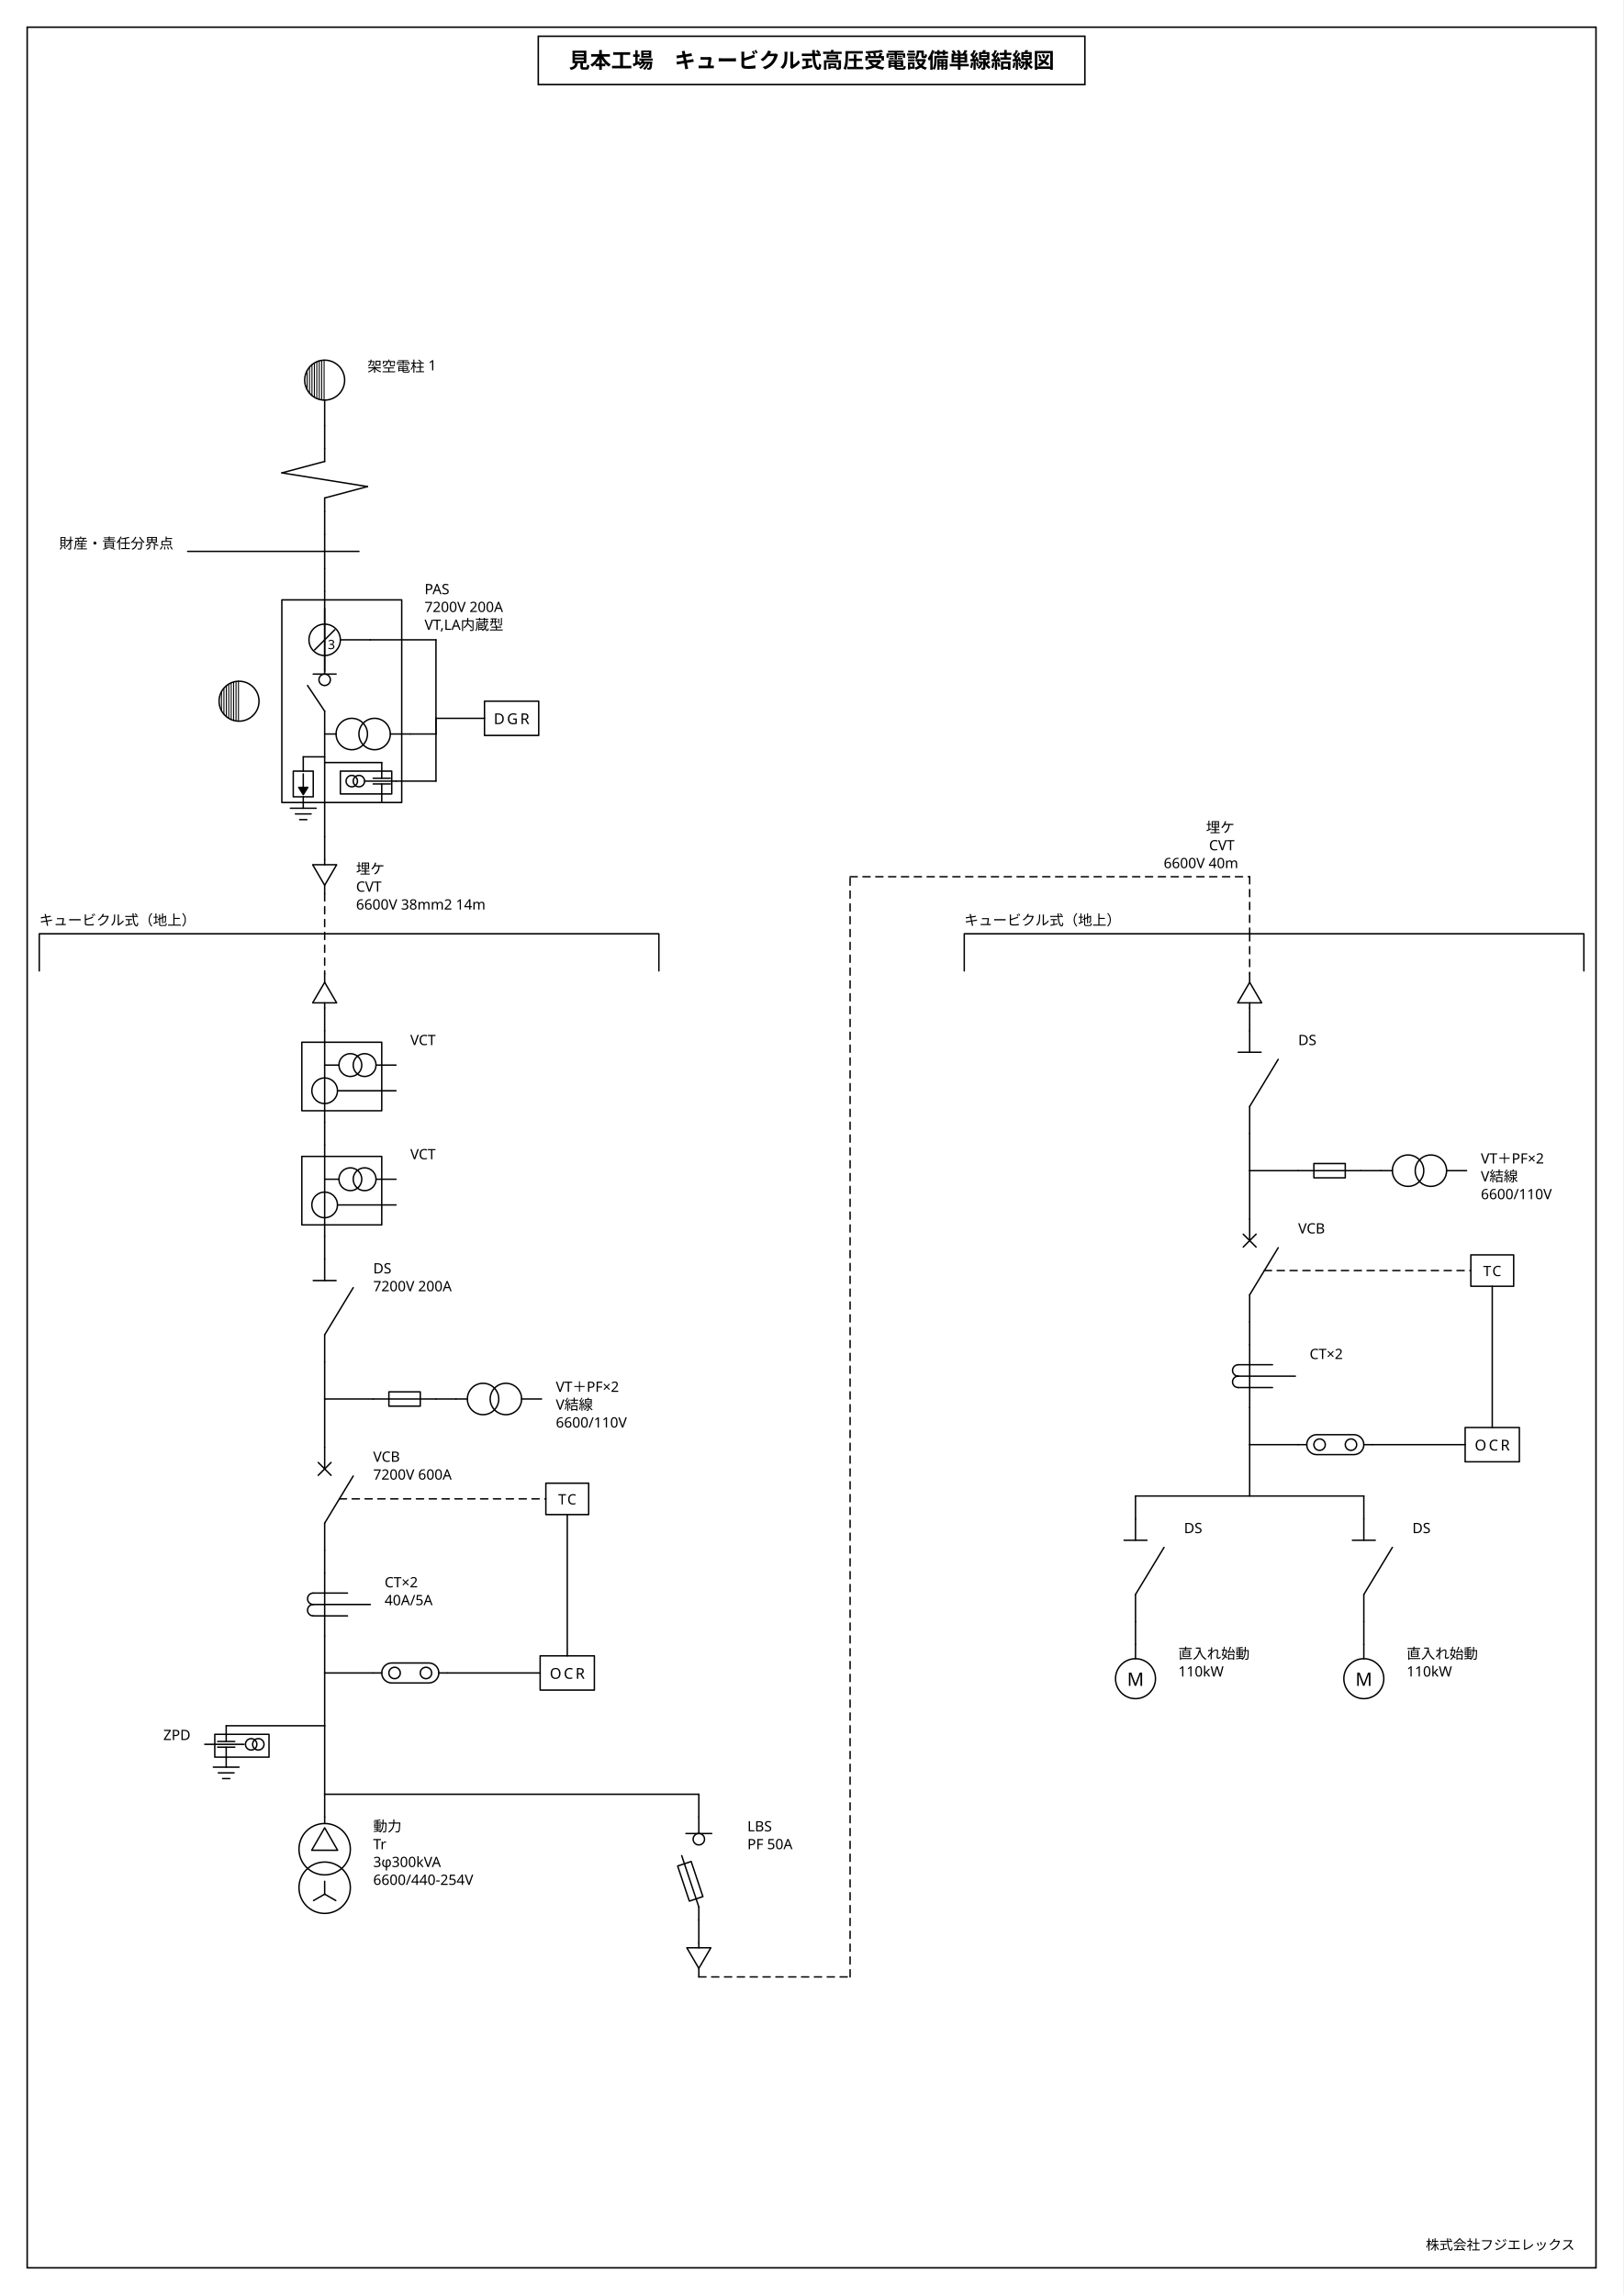
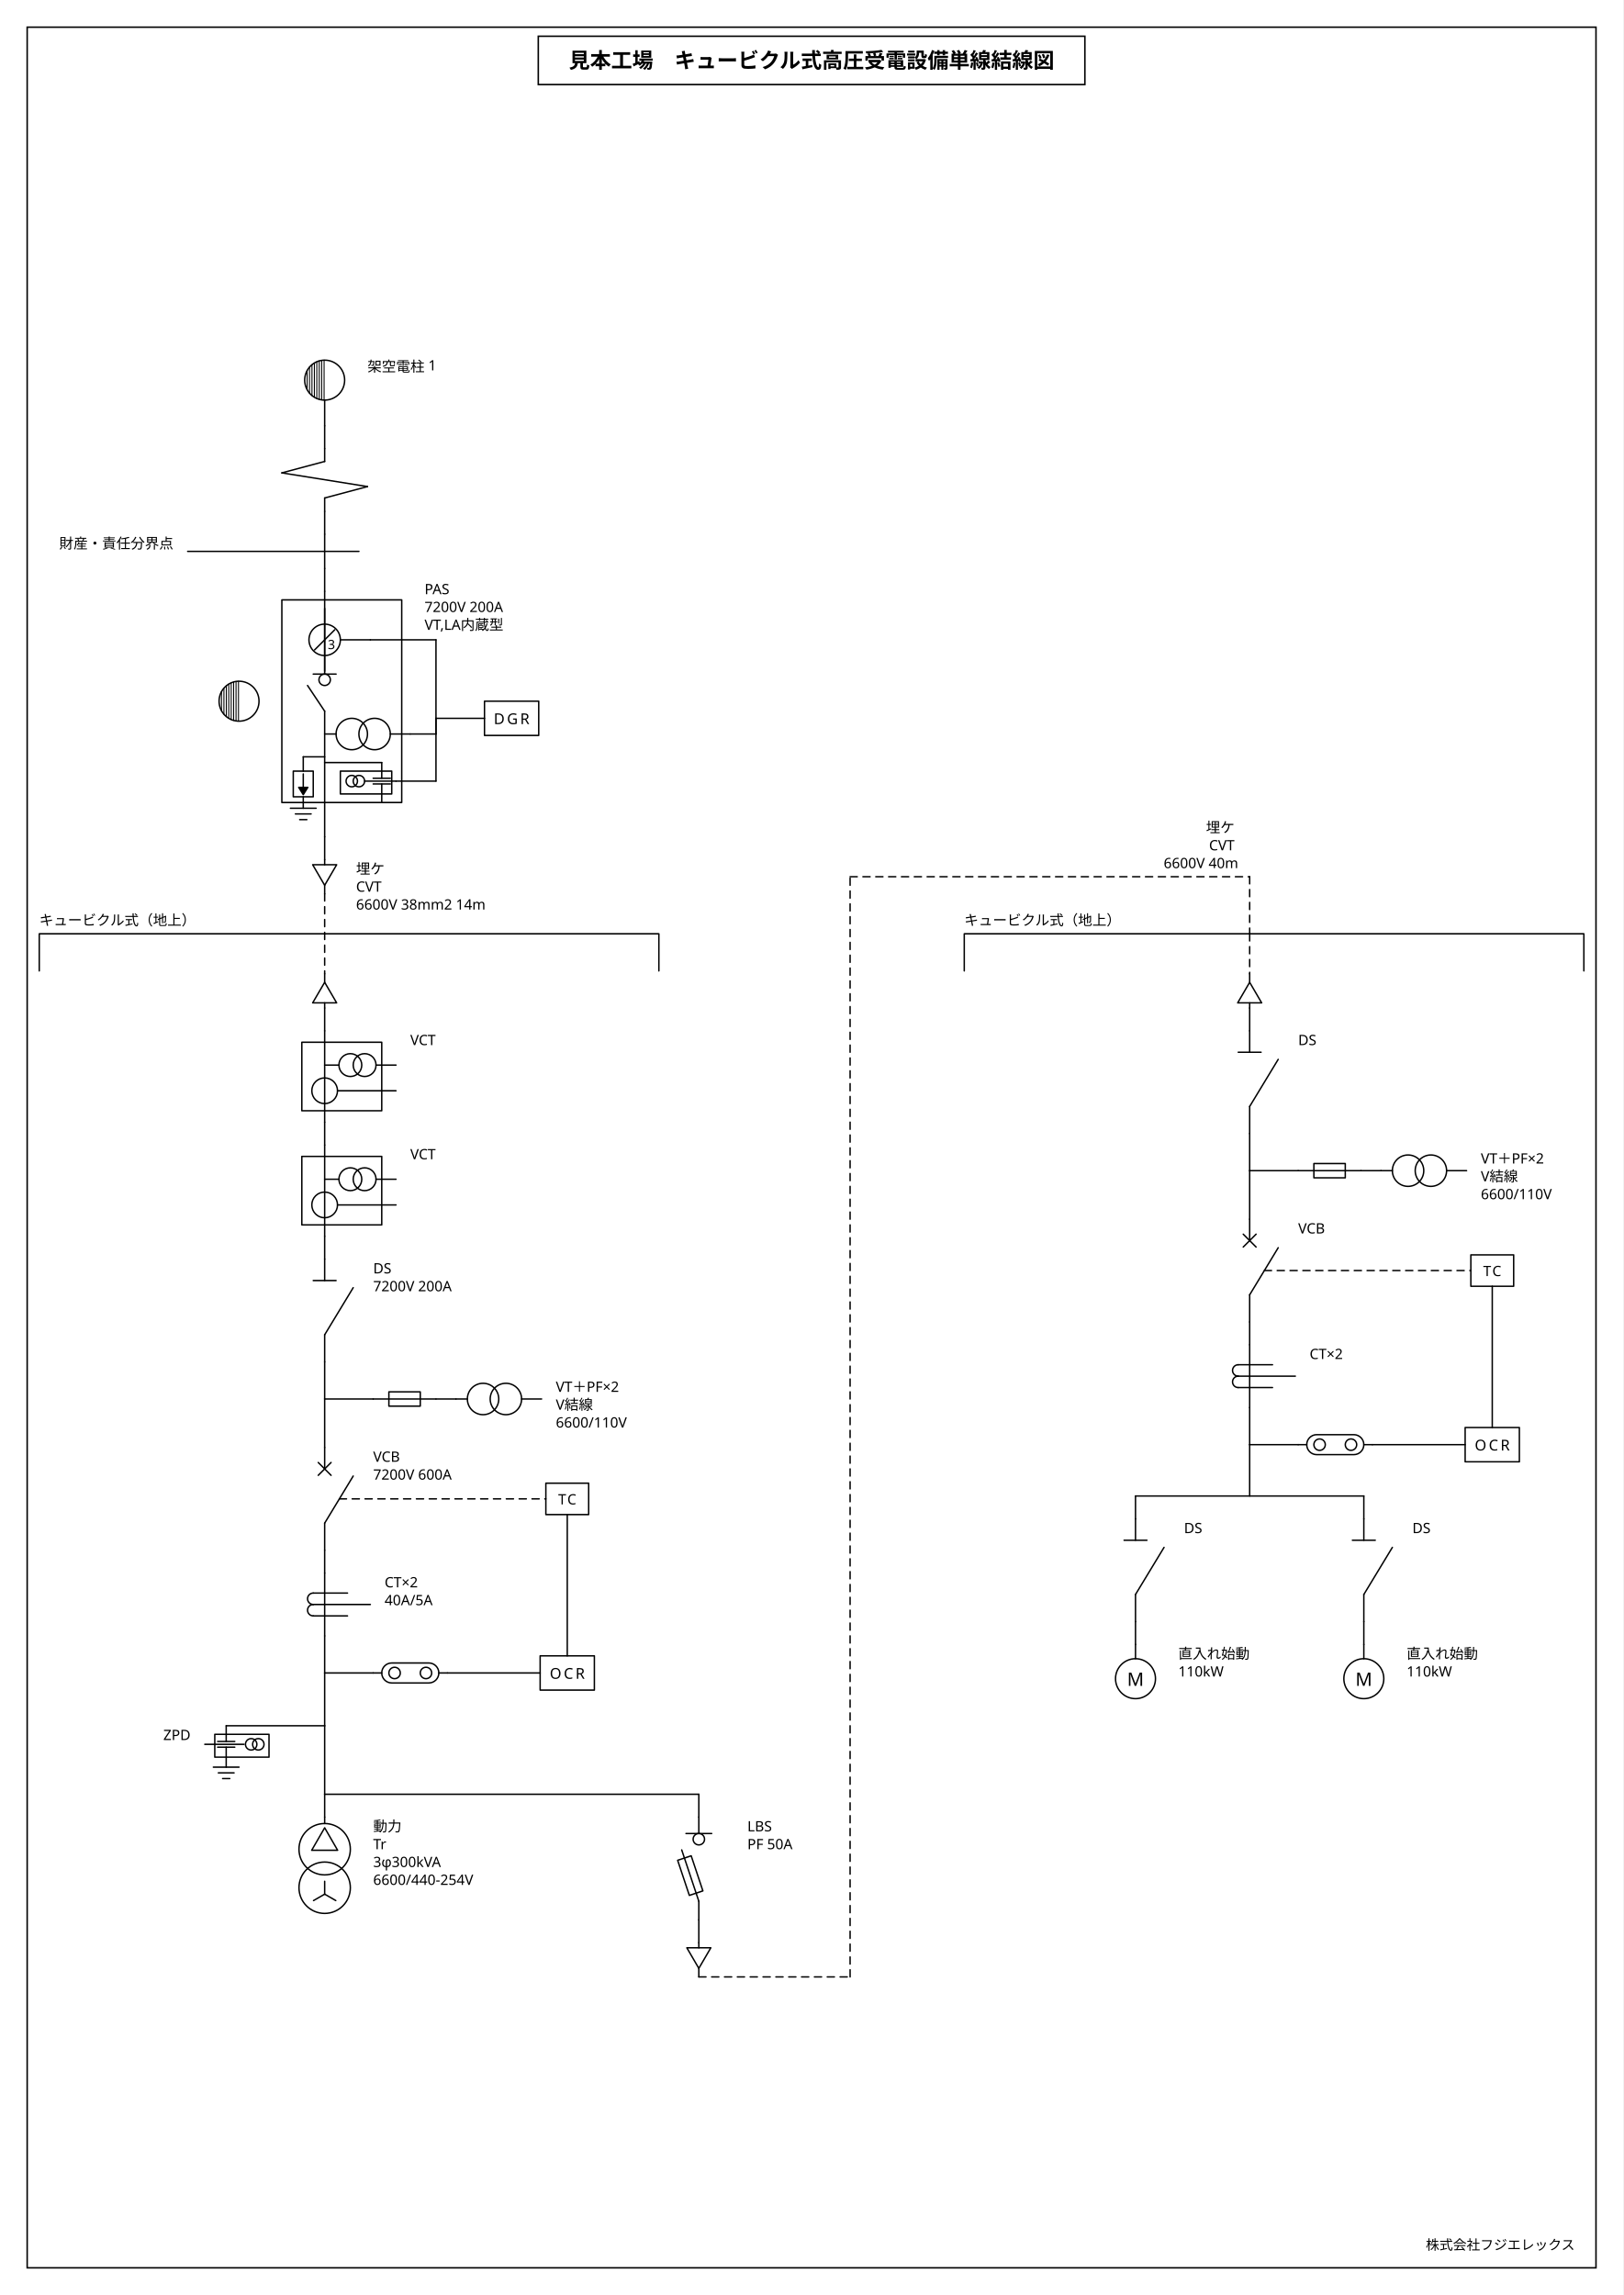
<svg xmlns="http://www.w3.org/2000/svg" viewBox="0 0 1075 1520" width="1075" height="1520">
  <rect x="0" y="0" width="1075" height="1520" fill="#fff" />
  <g stroke="#000" fill="none">
    <rect x="18" y="18" width="1039" height="1484" stroke-width="1" />
    <rect x="356.5" y="24" width="362" height="32" stroke-width="1" />
  </g>
  <text x="537.5" y="45" font-size="14" font-weight="700" text-anchor="middle" font-family="IPAGothic, 'IPAゴシック', 'Noto Sans JP', 'Hiragino Kaku Gothic ProN', 'Yu Gothic', sans-serif" fill="#000">見本工場　キュービクル式高圧受電設備単線結線図</text>
  <text x="1043" y="1490" font-size="9" text-anchor="end" font-family="IPAGothic, 'IPAゴシック', 'Noto Sans JP', 'Hiragino Kaku Gothic ProN', 'Yu Gothic', sans-serif" fill="#000">株式会社フジエレックス</text>
  <g transform="translate(215.02 236.64) scale(0.9451)">
    <g stroke="#000" fill="none" stroke-linecap="round" stroke-linejoin="round" color="#000">
      <path d="M -200 404 L 234.2 404 M -200 404 L -200 430 M 234.2 404 L 234.2 430" fill="none" stroke-width="1" />
      <text x="-200" y="398" font-size="10" font-family="IPAGothic, 'IPAゴシック', 'Noto Sans JP', 'Hiragino Kaku Gothic ProN', 'Yu Gothic', sans-serif" fill="currentColor" stroke="none">キュービクル式（地上）</text>
      <path d="M 448.2 404 L 882.4 404 M 448.2 404 L 448.2 430 M 882.4 404 L 882.4 430" fill="none" stroke-width="1" />
      <text x="448.2" y="398" font-size="10" font-family="IPAGothic, 'IPAゴシック', 'Noto Sans JP', 'Hiragino Kaku Gothic ProN', 'Yu Gothic', sans-serif" fill="currentColor" stroke="none">キュービクル式（地上）</text>
      <line x1="0" y1="48" x2="0" y2="64" stroke-width="1" />
      <line x1="0" y1="108" x2="0" y2="124" stroke-width="1" />
      <line x1="0" y1="148" x2="0" y2="164" stroke-width="1" />
      <line x1="0" y1="280" x2="-15" y2="280" stroke-width="1" />
      <line x1="0" y1="284" x2="40" y2="284" stroke-width="1" />
      <line x1="32" y1="198" x2="78" y2="198" stroke-width="1" />
      <line x1="78" y1="198" x2="78" y2="253" stroke-width="1" />
      <line x1="60" y1="264" x2="78" y2="264" stroke-width="1" />
      <line x1="78" y1="264" x2="78" y2="253" stroke-width="1" />
      <line x1="50" y1="297" x2="78" y2="297" stroke-width="1" />
      <line x1="78" y1="297" x2="78" y2="253" stroke-width="1" />
      <line x1="78" y1="253" x2="112" y2="253" stroke-width="1" />
      <line x1="0" y1="336" x2="0" y2="352" stroke-width="1" />
      <line x1="0" y1="376" x2="0" y2="432" stroke-width="1" stroke-dasharray="5 4" />
      <line x1="0" y1="456" x2="0" y2="472" stroke-width="1" />
      <line x1="0" y1="536" x2="0" y2="552" stroke-width="1" />
      <line x1="0" y1="616" x2="0" y2="632" stroke-width="1" />
      <line x1="0" y1="704" x2="0" y2="730" stroke-width="1" />
      <line x1="0" y1="730" x2="34" y2="730" stroke-width="1" />
      <line x1="78" y1="730" x2="92" y2="730" stroke-width="1" />
      <line x1="0" y1="730" x2="0" y2="764" stroke-width="1" />
      <line x1="0" y1="836" x2="0" y2="852" stroke-width="1" />
      <line x1="0" y1="896" x2="0" y2="922" stroke-width="1" />
      <line x1="0" y1="922" x2="34" y2="922" stroke-width="1" />
      <line x1="86" y1="922" x2="151" y2="922" stroke-width="1" />
      <line x1="10.303" y1="800" x2="155" y2="800" stroke-width="1" stroke-dasharray="5 4" />
      <line x1="170" y1="811" x2="170" y2="910" stroke-width="1" />
      <line x1="0" y1="922" x2="0" y2="959" stroke-width="1" />
      <line x1="0" y1="959" x2="-69" y2="959" stroke-width="1" />
      <line x1="0" y1="959" x2="0" y2="1007" stroke-width="1" />
      <line x1="0" y1="1007" x2="0" y2="1023" stroke-width="1" />
      <line x1="648.2" y1="404" x2="648.2" y2="432" stroke-width="1" stroke-dasharray="5 4" />
      <line x1="648.2" y1="456" x2="648.2" y2="472" stroke-width="1" />
      <line x1="648.2" y1="544" x2="648.2" y2="570" stroke-width="1" />
      <line x1="648.2" y1="570" x2="682.2" y2="570" stroke-width="1" />
      <line x1="726.2" y1="570" x2="740.2" y2="570" stroke-width="1" />
      <line x1="648.2" y1="570" x2="648.2" y2="604" stroke-width="1" />
      <line x1="648.2" y1="676" x2="648.2" y2="692" stroke-width="1" />
      <line x1="648.2" y1="736" x2="648.2" y2="762" stroke-width="1" />
      <line x1="648.2" y1="762" x2="682.2" y2="762" stroke-width="1" />
      <line x1="734.2" y1="762" x2="799.2" y2="762" stroke-width="1" />
      <line x1="658.503" y1="640" x2="803.2" y2="640" stroke-width="1" stroke-dasharray="5 4" />
      <line x1="818.2" y1="651" x2="818.2" y2="750" stroke-width="1" />
      <line x1="648.2" y1="762" x2="648.2" y2="798" stroke-width="1" />
      <line x1="568.2" y1="798" x2="728.2" y2="798" stroke-width="1" />
      <line x1="568.2" y1="798" x2="568.2" y2="814" stroke-width="1" />
      <line x1="568.2" y1="886" x2="568.2" y2="902" stroke-width="1" />
      <line x1="728.2" y1="798" x2="728.2" y2="814" stroke-width="1" />
      <line x1="728.2" y1="886" x2="728.2" y2="902" stroke-width="1" />
      <line x1="0" y1="1007" x2="262.2" y2="1007" stroke-width="1" />
      <line x1="262.2" y1="1007" x2="262.2" y2="1023" stroke-width="1" />
      <line x1="262.2" y1="1095" x2="262.2" y2="1111" stroke-width="1" />
      <line x1="262.2" y1="1135" x2="368.2" y2="1135" stroke-width="1" stroke-dasharray="5 4" />
      <line x1="368.2" y1="1135" x2="368.2" y2="364" stroke-width="1" stroke-dasharray="5 4" />
      <line x1="368.2" y1="364" x2="648.2" y2="364" stroke-width="1" stroke-dasharray="5 4" />
      <line x1="648.2" y1="364" x2="648.2" y2="404" stroke-width="1" stroke-dasharray="5 4" />
      <text x="640.2" y="333" font-size="10" text-anchor="end" font-family="IPAGothic, 'IPAゴシック', 'Noto Sans JP', 'Hiragino Kaku Gothic ProN', 'Yu Gothic', sans-serif" fill="currentColor" stroke="none">
        <tspan x="640.2" dy="0">埋ケ</tspan>
        <tspan x="640.2" dy="12.5">CVT</tspan>
        <tspan x="640.2" dy="12.5">6600V 40m</tspan>
      </text>
      <g transform="translate(-16 0)">
        <circle cx="16" cy="16" r="14" fill="none" stroke-width="1" />
        <line x1="3.7" y1="9.313" x2="3.7" y2="22.687" stroke-width="0.7" />
        <line x1="5.4" y1="6.855" x2="5.4" y2="25.145" stroke-width="0.7" />
        <line x1="7.1" y1="5.193" x2="7.1" y2="26.807" stroke-width="0.7" />
        <line x1="8.8" y1="3.993" x2="8.8" y2="28.007" stroke-width="0.7" />
        <line x1="10.5" y1="3.126" x2="10.5" y2="28.874" stroke-width="0.7" />
        <line x1="12.2" y1="2.526" x2="12.2" y2="29.474" stroke-width="0.7" />
        <line x1="13.9" y1="2.158" x2="13.9" y2="29.842" stroke-width="0.7" />
        <line x1="15.6" y1="2.006" x2="15.6" y2="29.994" stroke-width="0.7" />
        <line x1="16" y1="30" x2="16" y2="48" stroke-width="1" />
      </g>
      <text x="30" y="10" font-size="10" text-anchor="start" font-family="IPAGothic, 'IPAゴシック', 'Noto Sans JP', 'Hiragino Kaku Gothic ProN', 'Yu Gothic', sans-serif" fill="currentColor" stroke="none">
        <tspan x="30" dy="0">架空電柱 1</tspan>
      </text>
      <g transform="translate(-30 64)">
        <line x1="30" y1="0" x2="30" y2="9" stroke-width="1" />
        <line x1="30" y1="9" x2="0" y2="17" stroke-width="1" />
        <line x1="0" y1="17" x2="60" y2="26.6" stroke-width="1" />
        <line x1="60" y1="26.6" x2="30" y2="34.6" stroke-width="1" />
        <line x1="30" y1="34.6" x2="30" y2="44" stroke-width="1" />
      </g>
      <g transform="translate(-96 124)">
        <line x1="96" y1="0" x2="96" y2="24" stroke-width="1" />
        <line x1="0" y1="12" x2="120" y2="12" stroke-width="1" />
      </g>
      <text x="-106" y="134" font-size="10" text-anchor="end" font-family="IPAGothic, 'IPAゴシック', 'Noto Sans JP', 'Hiragino Kaku Gothic ProN', 'Yu Gothic', sans-serif" fill="currentColor" stroke="none">
        <tspan x="-106" dy="0">財産・責任分界点</tspan>
      </text>
      <g transform="translate(-36 164)">
        <line x1="36" y1="0" x2="36" y2="6" stroke-width="1" />
        <rect x="6" y="6" width="84" height="142" fill="none" stroke-width="1" />
        <line x1="36" y1="6" x2="36" y2="58" stroke-width="1" />
        <line x1="28" y1="58" x2="44" y2="58" stroke-width="1" />
        <circle cx="36" cy="62" r="4" fill="none" stroke-width="1" />
        <line x1="36" y1="84" x2="24" y2="66" stroke-width="1" />
        <line x1="36" y1="84" x2="36" y2="172" stroke-width="1" />
      </g>
      <text x="70" y="166" font-size="10" text-anchor="start" font-family="IPAGothic, 'IPAゴシック', 'Noto Sans JP', 'Hiragino Kaku Gothic ProN', 'Yu Gothic', sans-serif" fill="currentColor" stroke="none">
        <tspan x="70" dy="0">PAS</tspan>
        <tspan x="70" dy="12.5">7200V 200A</tspan>
        <tspan x="70" dy="12.5">VT,LA内蔵型</tspan>
      </text>
      <g transform="translate(-76 225)">
        <circle cx="16" cy="16" r="14" fill="none" stroke-width="1" />
        <line x1="3.7" y1="9.313" x2="3.7" y2="22.687" stroke-width="0.7" />
        <line x1="5.4" y1="6.855" x2="5.4" y2="25.145" stroke-width="0.7" />
        <line x1="7.1" y1="5.193" x2="7.1" y2="26.807" stroke-width="0.7" />
        <line x1="8.8" y1="3.993" x2="8.8" y2="28.007" stroke-width="0.7" />
        <line x1="10.5" y1="3.126" x2="10.5" y2="28.874" stroke-width="0.7" />
        <line x1="12.2" y1="2.526" x2="12.2" y2="29.474" stroke-width="0.7" />
        <line x1="13.9" y1="2.158" x2="13.9" y2="29.842" stroke-width="0.7" />
        <line x1="15.6" y1="2.006" x2="15.6" y2="29.994" stroke-width="0.7" />
      </g>
      <g transform="translate(-20 176)">
        <line x1="20" y1="0" x2="20" y2="44" stroke-width="1" />
        <circle cx="20" cy="22" r="11" fill="none" stroke-width="1" />
        <line x1="12.929" y1="29.071" x2="27.071" y2="14.929" stroke-width="1" />
        <text x="24.75" y="25" font-size="9" text-anchor="middle" dominant-baseline="central" font-family="IPAGothic, 'IPAゴシック', 'Noto Sans JP', 'Hiragino Kaku Gothic ProN', 'Yu Gothic', sans-serif" fill="currentColor" stroke="none">3</text>
        <line x1="31" y1="22" x2="52" y2="22" stroke-width="1" />
      </g>
      <g transform="translate(0 249)">
        <line x1="0" y1="15" x2="8" y2="15" stroke-width="1" />
        <circle cx="19" cy="15" r="11" fill="none" stroke-width="1" />
        <circle cx="35" cy="15" r="11" fill="none" stroke-width="1" />
        <line x1="46" y1="15" x2="60" y2="15" stroke-width="1" />
      </g>
      <g transform="translate(-35 280)">
        <line x1="20" y1="0" x2="20" y2="10" stroke-width="1" />
        <rect x="13" y="10" width="14" height="18" fill="none" stroke-width="1" />
        <line x1="20" y1="12" x2="20" y2="23" stroke-width="1" />
        <polygon points="16.8,21.38 20,26.5 23.2,21.38" fill="currentColor" stroke-width="1" />
        <line x1="20" y1="28" x2="20" y2="36" stroke-width="1" />
        <line x1="11" y1="36" x2="29" y2="36" stroke-width="1" />
        <line x1="14.5" y1="40" x2="25.5" y2="40" stroke-width="1" />
        <line x1="17.5" y1="44" x2="22.5" y2="44" stroke-width="1" />
      </g>
      <g transform="translate(10 284)">
        <line x1="30" y1="0" x2="30" y2="11" stroke-width="1" />
        <rect x="1" y="6" width="36" height="16" fill="none" stroke-width="1" />
        <line x1="24" y1="11" x2="36" y2="11" stroke-width="1" />
        <line x1="24" y1="15" x2="36" y2="15" stroke-width="1" />
        <line x1="30" y1="15" x2="30" y2="28" stroke-width="1" />
        <line x1="18" y1="13" x2="40" y2="13" stroke-width="1" />
        <circle cx="9" cy="13" r="4" fill="none" stroke-width="1" />
        <circle cx="14" cy="13" r="4" fill="none" stroke-width="1" />
      </g>
      <g transform="translate(112 241)">
        <rect x="0" y="0" width="38" height="24" fill="none" stroke-width="1" />
        <text x="19" y="12" font-size="10.5" text-anchor="middle" dominant-baseline="central" font-family="IPAGothic, 'IPAゴシック', 'Noto Sans JP', 'Hiragino Kaku Gothic ProN', 'Yu Gothic', sans-serif" letter-spacing="1.6" fill="currentColor" stroke="none">DGR</text>
      </g>
      <g transform="translate(-12 352)">
        <line x1="12" y1="0" x2="12" y2="3.6" stroke-width="1" />
        <polygon points="3.6,3.6 20.4,3.6 12,18" fill="none" stroke-width="1" />
        <line x1="12" y1="18" x2="12" y2="24" stroke-width="1" />
      </g>
      <text x="22" y="362" font-size="10" text-anchor="start" font-family="IPAGothic, 'IPAゴシック', 'Noto Sans JP', 'Hiragino Kaku Gothic ProN', 'Yu Gothic', sans-serif" fill="currentColor" stroke="none">
        <tspan x="22" dy="0">埋ケ</tspan>
        <tspan x="22" dy="12.5">CVT</tspan>
        <tspan x="22" dy="12.5">6600V 38mm2 14m</tspan>
      </text>
      <g transform="translate(-12 432) rotate(180 12 12)">
        <line x1="12" y1="0" x2="12" y2="3.6" stroke-width="1" />
        <polygon points="3.6,3.6 20.4,3.6 12,18" fill="none" stroke-width="1" />
        <line x1="12" y1="18" x2="12" y2="24" stroke-width="1" />
      </g>
      <g transform="translate(-22 472)">
        <line x1="22" y1="0" x2="22" y2="64" stroke-width="1" />
        <rect x="6" y="8" width="56" height="48" fill="none" stroke-width="1" />
        <line x1="22" y1="24" x2="32" y2="24" stroke-width="1" />
        <circle cx="40" cy="24" r="8" fill="none" stroke-width="1" />
        <circle cx="50" cy="24" r="8" fill="none" stroke-width="1" />
        <line x1="58" y1="24" x2="72" y2="24" stroke-width="1" />
        <circle cx="22" cy="42" r="9" fill="none" stroke-width="1" />
        <line x1="31" y1="42" x2="72" y2="42" stroke-width="1" />
      </g>
      <text x="60" y="482" font-size="10" text-anchor="start" font-family="IPAGothic, 'IPAゴシック', 'Noto Sans JP', 'Hiragino Kaku Gothic ProN', 'Yu Gothic', sans-serif" fill="currentColor" stroke="none">
        <tspan x="60" dy="0">VCT</tspan>
      </text>
      <g transform="translate(-22 552)">
        <line x1="22" y1="0" x2="22" y2="64" stroke-width="1" />
        <rect x="6" y="8" width="56" height="48" fill="none" stroke-width="1" />
        <line x1="22" y1="24" x2="32" y2="24" stroke-width="1" />
        <circle cx="40" cy="24" r="8" fill="none" stroke-width="1" />
        <circle cx="50" cy="24" r="8" fill="none" stroke-width="1" />
        <line x1="58" y1="24" x2="72" y2="24" stroke-width="1" />
        <circle cx="22" cy="42" r="9" fill="none" stroke-width="1" />
        <line x1="31" y1="42" x2="72" y2="42" stroke-width="1" />
      </g>
      <text x="60" y="562" font-size="10" text-anchor="start" font-family="IPAGothic, 'IPAゴシック', 'Noto Sans JP', 'Hiragino Kaku Gothic ProN', 'Yu Gothic', sans-serif" fill="currentColor" stroke="none">
        <tspan x="60" dy="0">VCT</tspan>
      </text>
      <g transform="translate(-24 632)">
        <line x1="24" y1="0" x2="24" y2="15" stroke-width="1" />
        <line x1="16" y1="15" x2="32" y2="15" stroke-width="1" />
        <line x1="24" y1="53" x2="44" y2="20" stroke-width="1" />
        <line x1="24" y1="53" x2="24" y2="72" stroke-width="1" />
      </g>
      <text x="34" y="642" font-size="10" text-anchor="start" font-family="IPAGothic, 'IPAゴシック', 'Noto Sans JP', 'Hiragino Kaku Gothic ProN', 'Yu Gothic', sans-serif" fill="currentColor" stroke="none">
        <tspan x="34" dy="0">DS</tspan>
        <tspan x="34" dy="12.5">7200V 200A</tspan>
      </text>
      <g transform="translate(36 708) rotate(-90 20 22)">
        <line x1="20" y1="0" x2="20" y2="44" stroke-width="1" />
        <rect x="15" y="11" width="10" height="22" fill="none" stroke-width="1" />
      </g>
      <g transform="translate(92 715)">
        <line x1="0" y1="15" x2="8" y2="15" stroke-width="1" />
        <circle cx="19" cy="15" r="11" fill="none" stroke-width="1" />
        <circle cx="35" cy="15" r="11" fill="none" stroke-width="1" />
        <line x1="46" y1="15" x2="60" y2="15" stroke-width="1" />
      </g>
      <text x="162" y="725" font-size="10" text-anchor="start" font-family="IPAGothic, 'IPAゴシック', 'Noto Sans JP', 'Hiragino Kaku Gothic ProN', 'Yu Gothic', sans-serif" fill="currentColor" stroke="none">
        <tspan x="162" dy="0">VT＋PF×2</tspan>
        <tspan x="162" dy="12.5">V結線</tspan>
        <tspan x="162" dy="12.5">6600/110V</tspan>
      </text>
      <g transform="translate(-24 764)">
        <line x1="24" y1="0" x2="24" y2="15" stroke-width="1" />
        <line x1="19.5" y1="10.5" x2="28.5" y2="19.5" stroke-width="1" />
        <line x1="28.5" y1="10.5" x2="19.5" y2="19.5" stroke-width="1" />
        <line x1="24" y1="53" x2="44" y2="20" stroke-width="1" />
        <line x1="24" y1="53" x2="24" y2="72" stroke-width="1" />
      </g>
      <text x="34" y="774" font-size="10" text-anchor="start" font-family="IPAGothic, 'IPAゴシック', 'Noto Sans JP', 'Hiragino Kaku Gothic ProN', 'Yu Gothic', sans-serif" fill="currentColor" stroke="none">
        <tspan x="34" dy="0">VCB</tspan>
        <tspan x="34" dy="12.5">7200V 600A</tspan>
      </text>
      <g transform="translate(-24 852)">
        <line x1="24" y1="0" x2="24" y2="44" stroke-width="1" />
        <line x1="16" y1="14" x2="40" y2="14" stroke-width="1" />
        <line x1="16" y1="30" x2="40" y2="30" stroke-width="1" />
        <line x1="16" y1="22" x2="56" y2="22" stroke-width="1" />
        <path d="M 16 14 A 4 4 0 0 0 16 22" fill="none" stroke-width="1" />
        <path d="M 16 22 A 4 4 0 0 0 16 30" fill="none" stroke-width="1" />
      </g>
      <text x="42" y="862" font-size="10" text-anchor="start" font-family="IPAGothic, 'IPAゴシック', 'Noto Sans JP', 'Hiragino Kaku Gothic ProN', 'Yu Gothic', sans-serif" fill="currentColor" stroke="none">
        <tspan x="42" dy="0">CT×2</tspan>
        <tspan x="42" dy="12.5">40A/5A</tspan>
      </text>
      <g transform="translate(34 911)">
        <line x1="0" y1="11" x2="6" y2="11" stroke-width="1" />
        <rect x="6" y="4" width="40" height="14" rx="7" fill="none" stroke-width="1" />
        <circle cx="15" cy="11" r="4" fill="none" stroke-width="1" />
        <circle cx="37" cy="11" r="4" fill="none" stroke-width="1" />
        <line x1="46" y1="11" x2="52" y2="11" stroke-width="1" />
      </g>
      <g transform="translate(151 910)">
        <rect x="0" y="0" width="38" height="24" fill="none" stroke-width="1" />
        <text x="19" y="12" font-size="10.5" text-anchor="middle" dominant-baseline="central" font-family="IPAGothic, 'IPAゴシック', 'Noto Sans JP', 'Hiragino Kaku Gothic ProN', 'Yu Gothic', sans-serif" letter-spacing="1.6" fill="currentColor" stroke="none">OCR</text>
      </g>
      <g transform="translate(155 789)">
        <rect x="0" y="0" width="30" height="22" fill="none" stroke-width="1" />
        <text x="15" y="11" font-size="10" text-anchor="middle" dominant-baseline="central" font-family="IPAGothic, 'IPAゴシック', 'Noto Sans JP', 'Hiragino Kaku Gothic ProN', 'Yu Gothic', sans-serif" letter-spacing="1" fill="currentColor" stroke="none">TC</text>
      </g>
      <g transform="translate(-84 959)">
        <line x1="15" y1="0" x2="15" y2="11" stroke-width="1" />
        <rect x="7" y="6" width="38" height="16" fill="none" stroke-width="1" />
        <line x1="9" y1="11" x2="21" y2="11" stroke-width="1" />
        <line x1="9" y1="15" x2="21" y2="15" stroke-width="1" />
        <line x1="15" y1="15" x2="15" y2="29" stroke-width="1" />
        <line x1="6" y1="29" x2="24" y2="29" stroke-width="1" />
        <line x1="9.5" y1="33" x2="20.5" y2="33" stroke-width="1" />
        <line x1="12.5" y1="37" x2="17.5" y2="37" stroke-width="1" />
        <line x1="0" y1="13" x2="27.5" y2="13" stroke-width="1" />
        <circle cx="32.5" cy="13" r="4" fill="none" stroke-width="1" />
        <circle cx="37.5" cy="13" r="4" fill="none" stroke-width="1" />
      </g>
      <text x="-94" y="969" font-size="10" text-anchor="end" font-family="IPAGothic, 'IPAゴシック', 'Noto Sans JP', 'Hiragino Kaku Gothic ProN', 'Yu Gothic', sans-serif" fill="currentColor" stroke="none">
        <tspan x="-94" dy="0">ZPD</tspan>
      </text>
      <g transform="translate(-24 1023)">
        <line x1="24" y1="0" x2="24" y2="4.5" stroke-width="1" />
        <circle cx="24" cy="22.5" r="18" fill="none" stroke-width="1" />
        <circle cx="24" cy="49.5" r="18" fill="none" stroke-width="1" />
        <polygon points="24,7.5 33.093,23.25 14.907,23.25" fill="none" stroke-width="1" />
        <line x1="24" y1="54" x2="24" y2="45" stroke-width="1" />
        <line x1="24" y1="54" x2="31.794" y2="58.5" stroke-width="1" />
        <line x1="24" y1="54" x2="16.206" y2="58.5" stroke-width="1" />
      </g>
      <text x="34" y="1033" font-size="10" text-anchor="start" font-family="IPAGothic, 'IPAゴシック', 'Noto Sans JP', 'Hiragino Kaku Gothic ProN', 'Yu Gothic', sans-serif" fill="currentColor" stroke="none">
        <tspan x="34" dy="0">動力</tspan>
        <tspan x="34" dy="12.5">Tr</tspan>
        <tspan x="34" dy="12.5">3φ300kVA</tspan>
        <tspan x="34" dy="12.5">6600/440-254V</tspan>
      </text>
      <g transform="translate(636.2 432) rotate(180 12 12)">
        <line x1="12" y1="0" x2="12" y2="3.6" stroke-width="1" />
        <polygon points="3.6,3.6 20.4,3.6 12,18" fill="none" stroke-width="1" />
        <line x1="12" y1="18" x2="12" y2="24" stroke-width="1" />
      </g>
      <g transform="translate(624.2 472)">
        <line x1="24" y1="0" x2="24" y2="15" stroke-width="1" />
        <line x1="16" y1="15" x2="32" y2="15" stroke-width="1" />
        <line x1="24" y1="53" x2="44" y2="20" stroke-width="1" />
        <line x1="24" y1="53" x2="24" y2="72" stroke-width="1" />
      </g>
      <text x="682.2" y="482" font-size="10" text-anchor="start" font-family="IPAGothic, 'IPAゴシック', 'Noto Sans JP', 'Hiragino Kaku Gothic ProN', 'Yu Gothic', sans-serif" fill="currentColor" stroke="none">
        <tspan x="682.2" dy="0">DS</tspan>
      </text>
      <g transform="translate(684.2 548) rotate(-90 20 22)">
        <line x1="20" y1="0" x2="20" y2="44" stroke-width="1" />
        <rect x="15" y="11" width="10" height="22" fill="none" stroke-width="1" />
      </g>
      <g transform="translate(740.2 555)">
        <line x1="0" y1="15" x2="8" y2="15" stroke-width="1" />
        <circle cx="19" cy="15" r="11" fill="none" stroke-width="1" />
        <circle cx="35" cy="15" r="11" fill="none" stroke-width="1" />
        <line x1="46" y1="15" x2="60" y2="15" stroke-width="1" />
      </g>
      <text x="810.2" y="565" font-size="10" text-anchor="start" font-family="IPAGothic, 'IPAゴシック', 'Noto Sans JP', 'Hiragino Kaku Gothic ProN', 'Yu Gothic', sans-serif" fill="currentColor" stroke="none">
        <tspan x="810.2" dy="0">VT＋PF×2</tspan>
        <tspan x="810.2" dy="12.5">V結線</tspan>
        <tspan x="810.2" dy="12.5">6600/110V</tspan>
      </text>
      <g transform="translate(624.2 604)">
        <line x1="24" y1="0" x2="24" y2="15" stroke-width="1" />
        <line x1="19.5" y1="10.5" x2="28.5" y2="19.5" stroke-width="1" />
        <line x1="28.5" y1="10.5" x2="19.5" y2="19.5" stroke-width="1" />
        <line x1="24" y1="53" x2="44" y2="20" stroke-width="1" />
        <line x1="24" y1="53" x2="24" y2="72" stroke-width="1" />
      </g>
      <text x="682.2" y="614" font-size="10" text-anchor="start" font-family="IPAGothic, 'IPAゴシック', 'Noto Sans JP', 'Hiragino Kaku Gothic ProN', 'Yu Gothic', sans-serif" fill="currentColor" stroke="none">
        <tspan x="682.2" dy="0">VCB</tspan>
      </text>
      <g transform="translate(624.2 692)">
        <line x1="24" y1="0" x2="24" y2="44" stroke-width="1" />
        <line x1="16" y1="14" x2="40" y2="14" stroke-width="1" />
        <line x1="16" y1="30" x2="40" y2="30" stroke-width="1" />
        <line x1="16" y1="22" x2="56" y2="22" stroke-width="1" />
        <path d="M 16 14 A 4 4 0 0 0 16 22" fill="none" stroke-width="1" />
        <path d="M 16 22 A 4 4 0 0 0 16 30" fill="none" stroke-width="1" />
      </g>
      <text x="690.2" y="702" font-size="10" text-anchor="start" font-family="IPAGothic, 'IPAゴシック', 'Noto Sans JP', 'Hiragino Kaku Gothic ProN', 'Yu Gothic', sans-serif" fill="currentColor" stroke="none">
        <tspan x="690.2" dy="0">CT×2</tspan>
      </text>
      <g transform="translate(682.2 751)">
        <line x1="0" y1="11" x2="6" y2="11" stroke-width="1" />
        <rect x="6" y="4" width="40" height="14" rx="7" fill="none" stroke-width="1" />
        <circle cx="15" cy="11" r="4" fill="none" stroke-width="1" />
        <circle cx="37" cy="11" r="4" fill="none" stroke-width="1" />
        <line x1="46" y1="11" x2="52" y2="11" stroke-width="1" />
      </g>
      <g transform="translate(799.2 750)">
        <rect x="0" y="0" width="38" height="24" fill="none" stroke-width="1" />
        <text x="19" y="12" font-size="10.5" text-anchor="middle" dominant-baseline="central" font-family="IPAGothic, 'IPAゴシック', 'Noto Sans JP', 'Hiragino Kaku Gothic ProN', 'Yu Gothic', sans-serif" letter-spacing="1.6" fill="currentColor" stroke="none">OCR</text>
      </g>
      <g transform="translate(803.2 629)">
        <rect x="0" y="0" width="30" height="22" fill="none" stroke-width="1" />
        <text x="15" y="11" font-size="10" text-anchor="middle" dominant-baseline="central" font-family="IPAGothic, 'IPAゴシック', 'Noto Sans JP', 'Hiragino Kaku Gothic ProN', 'Yu Gothic', sans-serif" letter-spacing="1" fill="currentColor" stroke="none">TC</text>
      </g>
      <g transform="translate(544.2 814)">
        <line x1="24" y1="0" x2="24" y2="15" stroke-width="1" />
        <line x1="16" y1="15" x2="32" y2="15" stroke-width="1" />
        <line x1="24" y1="53" x2="44" y2="20" stroke-width="1" />
        <line x1="24" y1="53" x2="24" y2="72" stroke-width="1" />
      </g>
      <text x="602.2" y="824" font-size="10" text-anchor="start" font-family="IPAGothic, 'IPAゴシック', 'Noto Sans JP', 'Hiragino Kaku Gothic ProN', 'Yu Gothic', sans-serif" fill="currentColor" stroke="none">
        <tspan x="602.2" dy="0">DS</tspan>
      </text>
      <g transform="translate(548.2 902)">
        <line x1="20" y1="0" x2="20" y2="10" stroke-width="1" />
        <circle cx="20" cy="24" r="14" fill="none" stroke-width="1" />
        <text x="20" y="24" font-size="13" text-anchor="middle" dominant-baseline="central" font-family="IPAGothic, 'IPAゴシック', 'Noto Sans JP', 'Hiragino Kaku Gothic ProN', 'Yu Gothic', sans-serif" fill="currentColor" stroke="none">M</text>
      </g>
      <text x="598.2" y="912" font-size="10" text-anchor="start" font-family="IPAGothic, 'IPAゴシック', 'Noto Sans JP', 'Hiragino Kaku Gothic ProN', 'Yu Gothic', sans-serif" fill="currentColor" stroke="none">
        <tspan x="598.2" dy="0">直入れ始動</tspan>
        <tspan x="598.2" dy="12.5">110kW</tspan>
      </text>
      <g transform="translate(704.2 814)">
        <line x1="24" y1="0" x2="24" y2="15" stroke-width="1" />
        <line x1="16" y1="15" x2="32" y2="15" stroke-width="1" />
        <line x1="24" y1="53" x2="44" y2="20" stroke-width="1" />
        <line x1="24" y1="53" x2="24" y2="72" stroke-width="1" />
      </g>
      <text x="762.2" y="824" font-size="10" text-anchor="start" font-family="IPAGothic, 'IPAゴシック', 'Noto Sans JP', 'Hiragino Kaku Gothic ProN', 'Yu Gothic', sans-serif" fill="currentColor" stroke="none">
        <tspan x="762.2" dy="0">DS</tspan>
      </text>
      <g transform="translate(708.2 902)">
        <line x1="20" y1="0" x2="20" y2="10" stroke-width="1" />
        <circle cx="20" cy="24" r="14" fill="none" stroke-width="1" />
        <text x="20" y="24" font-size="13" text-anchor="middle" dominant-baseline="central" font-family="IPAGothic, 'IPAゴシック', 'Noto Sans JP', 'Hiragino Kaku Gothic ProN', 'Yu Gothic', sans-serif" fill="currentColor" stroke="none">M</text>
      </g>
      <text x="758.2" y="912" font-size="10" text-anchor="start" font-family="IPAGothic, 'IPAゴシック', 'Noto Sans JP', 'Hiragino Kaku Gothic ProN', 'Yu Gothic', sans-serif" fill="currentColor" stroke="none">
        <tspan x="758.2" dy="0">直入れ始動</tspan>
        <tspan x="758.2" dy="12.5">110kW</tspan>
      </text>
      <g transform="translate(238.2 1023)">
        <line x1="24" y1="0" x2="24" y2="11.5" stroke-width="1" />
        <line x1="15" y1="11.5" x2="33" y2="11.5" stroke-width="1" />
        <circle cx="24" cy="15.5" r="4" fill="none" stroke-width="1" />
-         <line x1="24" y1="63" x2="12" y2="27" stroke-width="1" />
-         <polygon points="26.843,55.719 18.643,31.119 9.157,34.281 17.357,58.881" fill="none" stroke-width="1" />
-         <line x1="24" y1="63" x2="24" y2="72" stroke-width="1" />
+         <line x1="24" y1="59" x2="12" y2="23" stroke-width="1" />
+         <polygon points="26.843,51.719 18.643,27.119 9.157,30.281 17.357,54.881" fill="none" stroke-width="1" />
+         <line x1="24" y1="59" x2="24" y2="72" stroke-width="1" />
      </g>
      <text x="296.2" y="1033" font-size="10" text-anchor="start" font-family="IPAGothic, 'IPAゴシック', 'Noto Sans JP', 'Hiragino Kaku Gothic ProN', 'Yu Gothic', sans-serif" fill="currentColor" stroke="none">
        <tspan x="296.2" dy="0">LBS</tspan>
        <tspan x="296.2" dy="12.5">PF 50A</tspan>
      </text>
      <g transform="translate(250.2 1111)">
        <line x1="12" y1="0" x2="12" y2="3.6" stroke-width="1" />
        <polygon points="3.6,3.6 20.4,3.6 12,18" fill="none" stroke-width="1" />
        <line x1="12" y1="18" x2="12" y2="24" stroke-width="1" />
      </g>
    </g>
  </g>
</svg>
